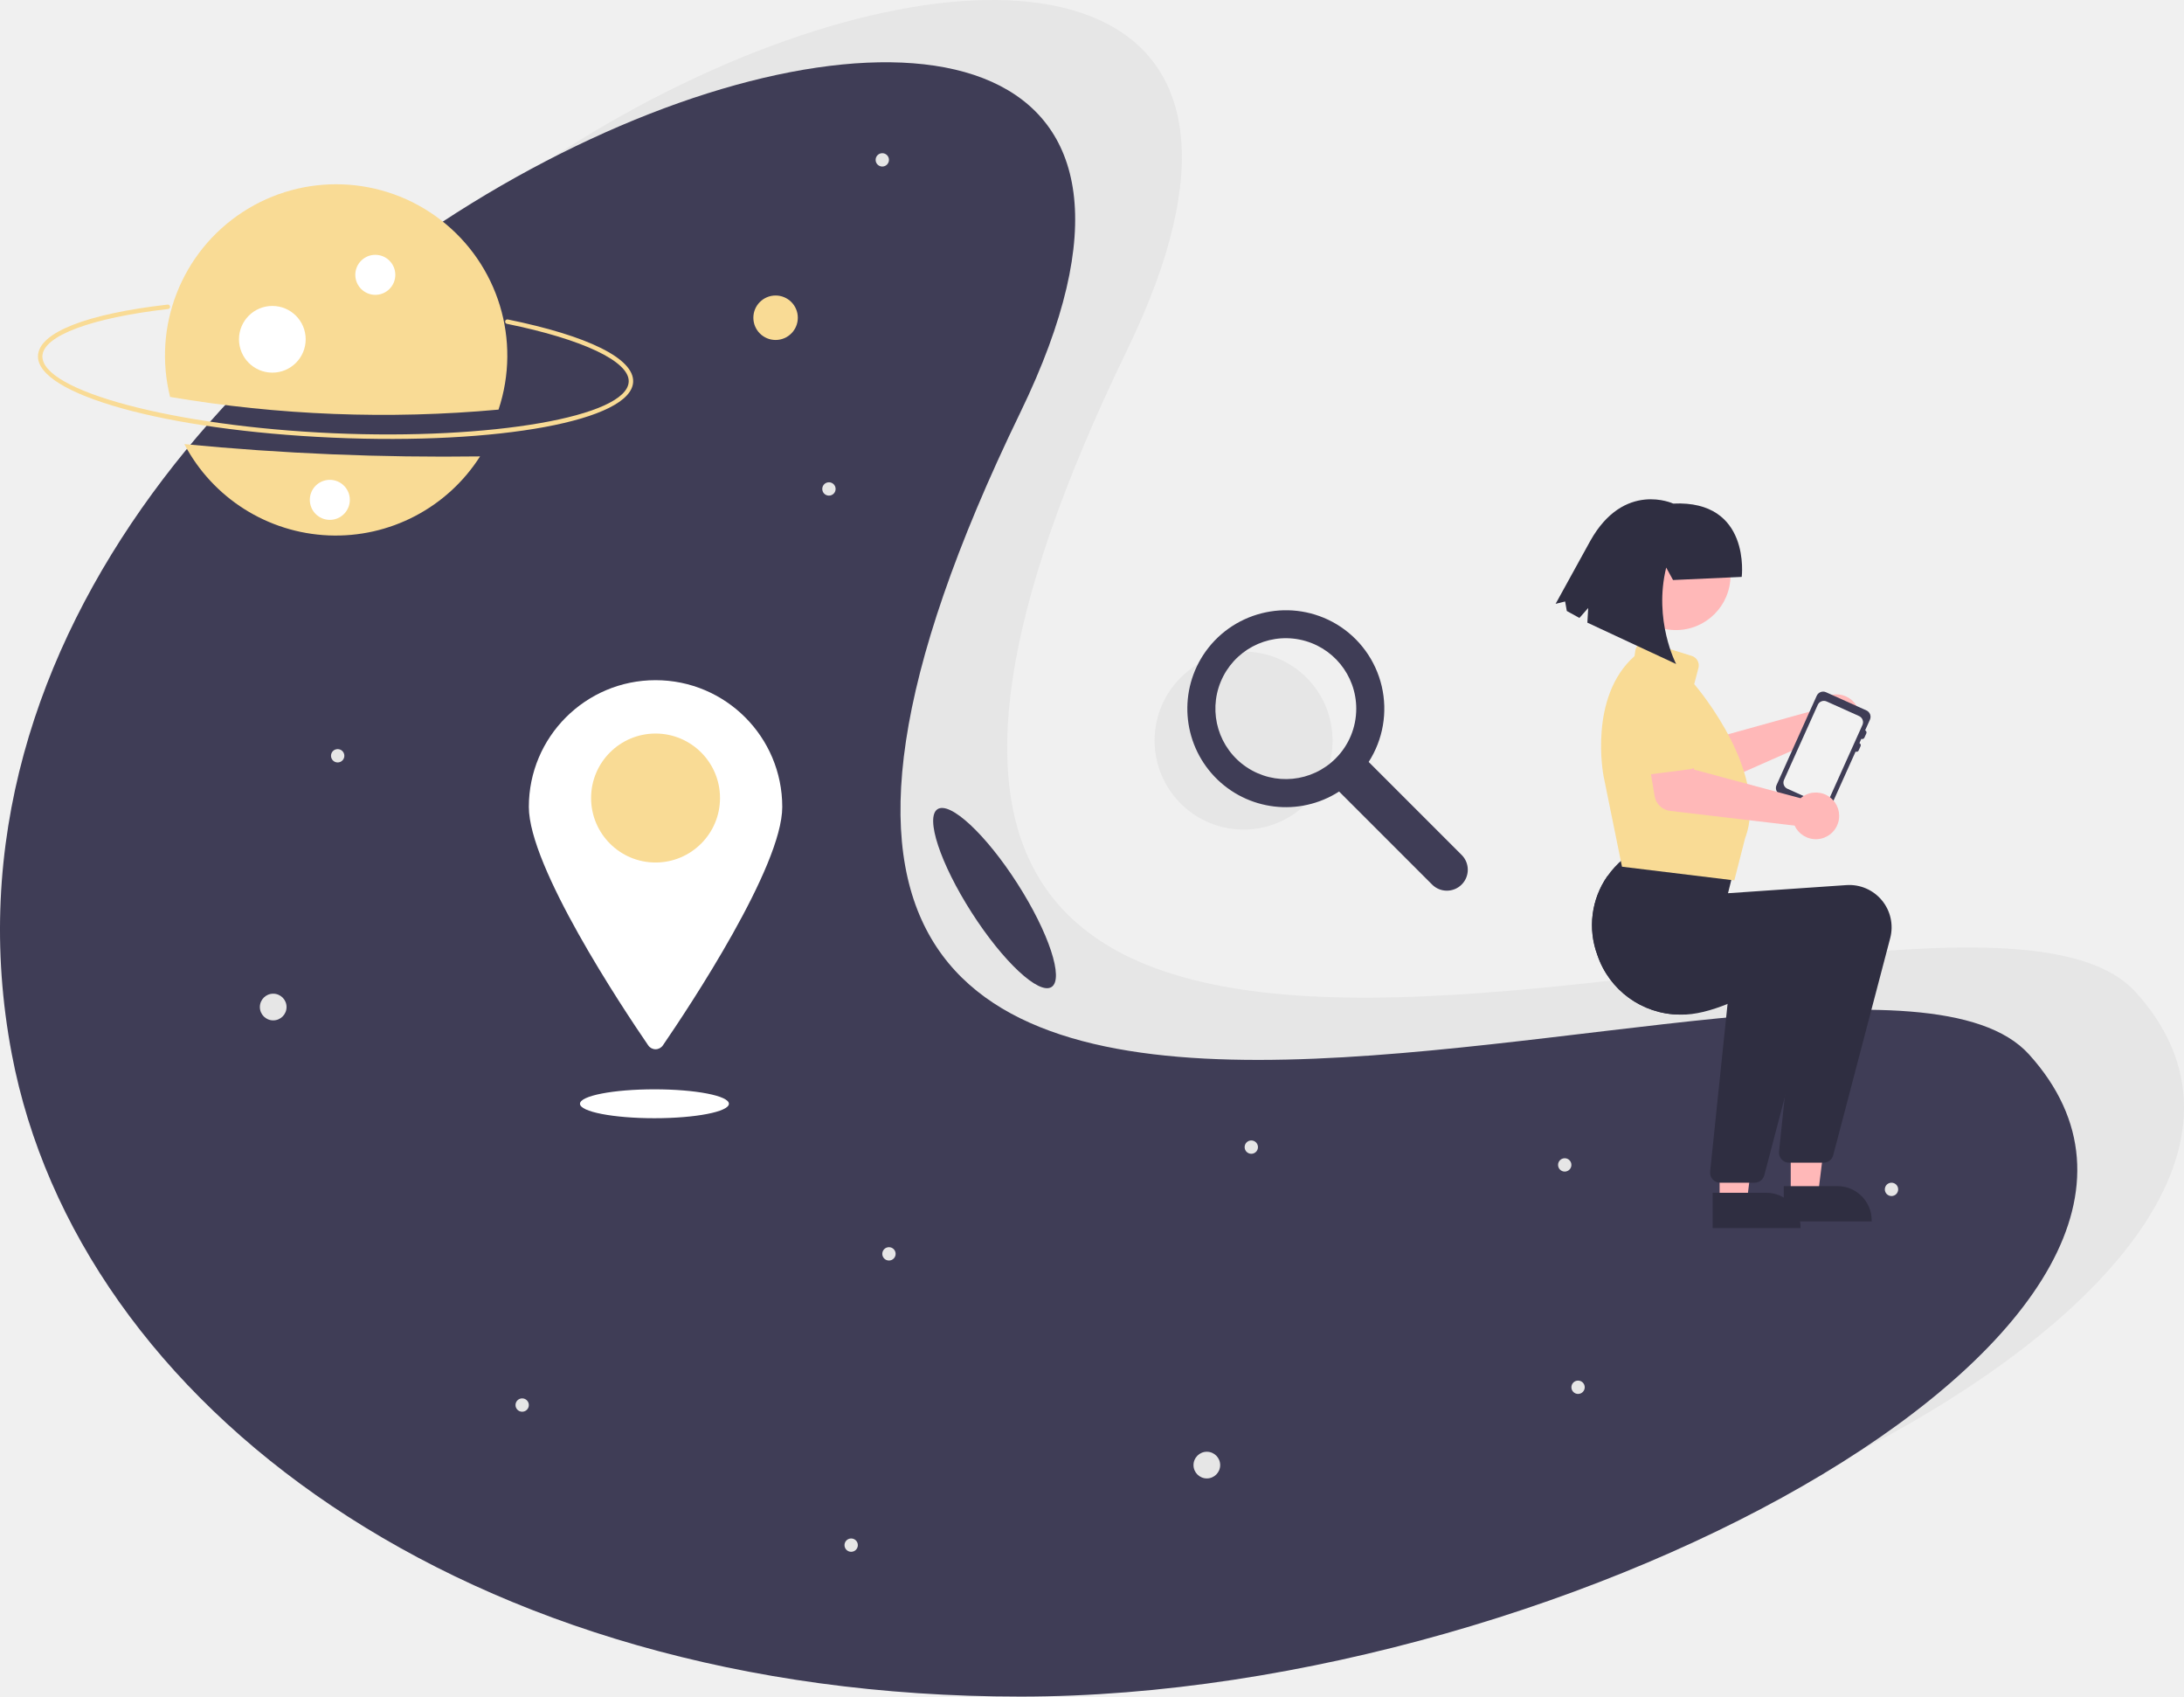
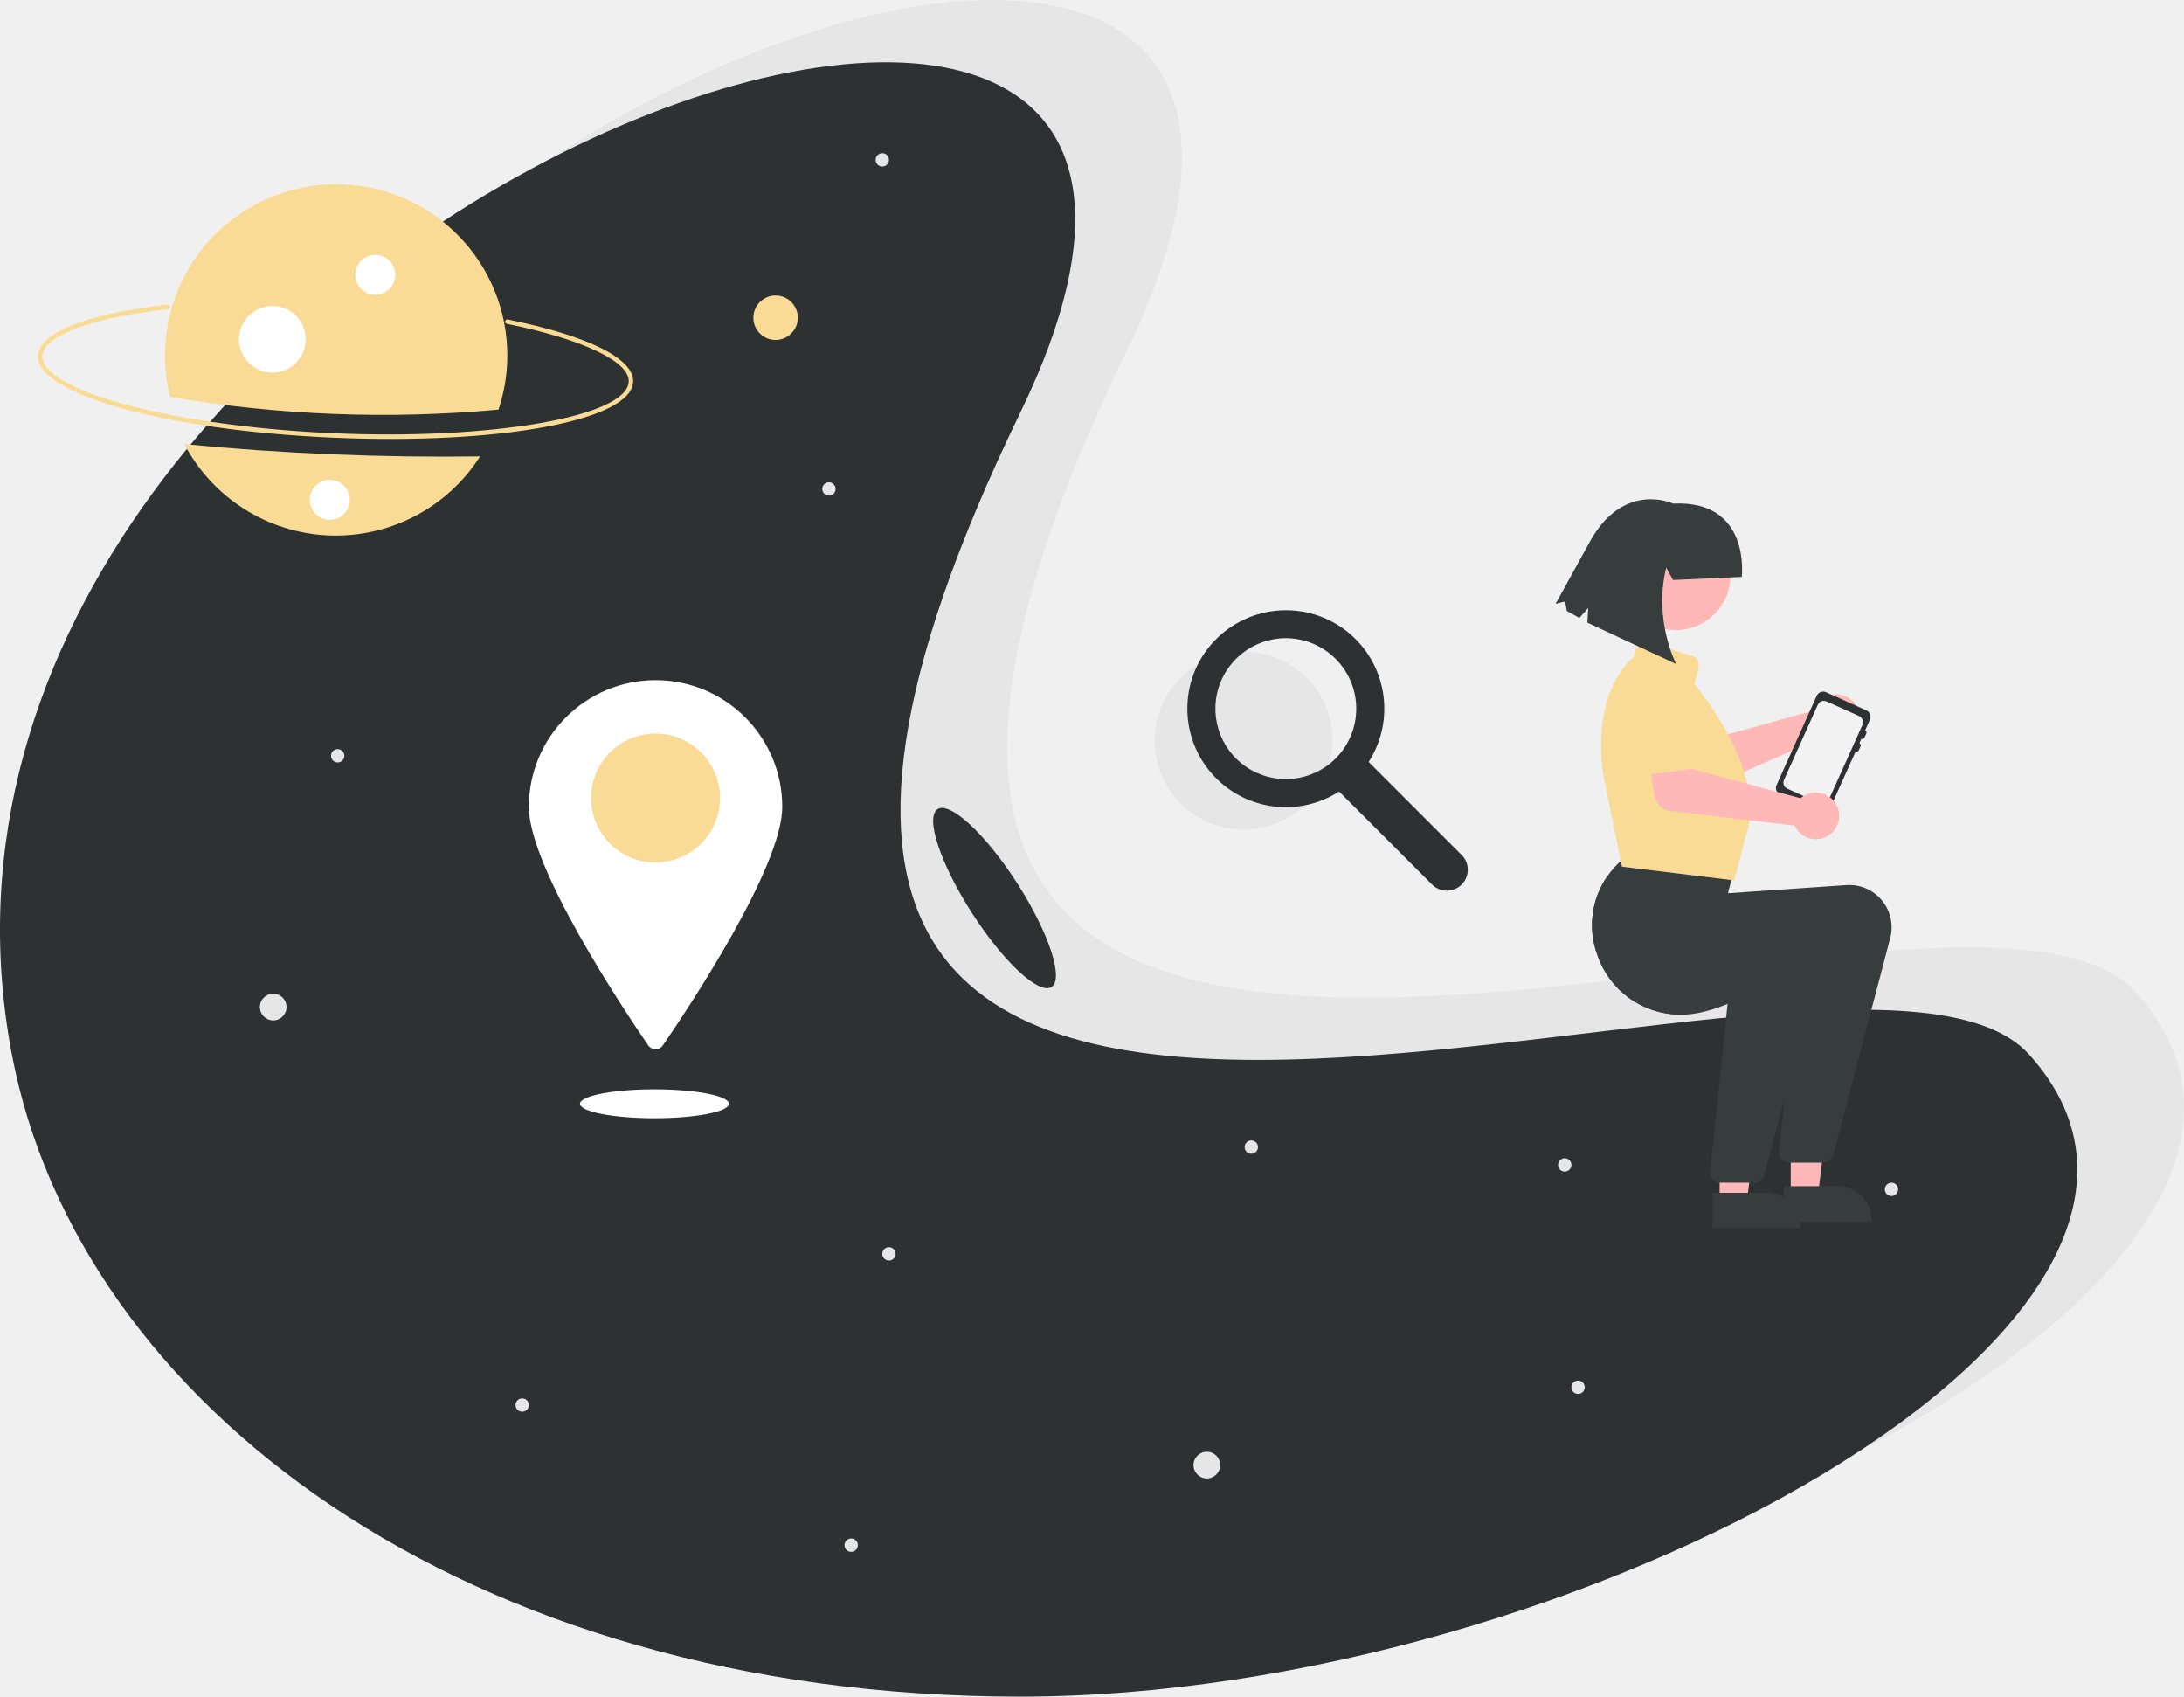
<svg xmlns="http://www.w3.org/2000/svg" data-name="Layer 1" width="982.487" height="763.014" viewBox="0 0 982.487 763.014">
  <circle cx="559.433" cy="333.061" r="40.03" fill="#e6e6e6" />
-   <path d="M766.295,452.995l-41.832-41.832a44.307,44.307,0,0,0-14.426-61.926,44.458,44.458,0,0,0-58.914,12.238,44.307,44.307,0,0,0,60.033,62.995l41.832,41.832A9.409,9.409,0,0,0,766.295,452.995ZM709.594,409.601a31.684,31.684,0,1,1,9.28-22.404A31.586,31.586,0,0,1,709.594,409.601Z" transform="translate(-108.7563 -68.49293)" fill="#3f3d56" />
+   <path d="M766.295,452.995l-41.832-41.832a44.307,44.307,0,0,0-14.426-61.926,44.458,44.458,0,0,0-58.914,12.238,44.307,44.307,0,0,0,60.033,62.995l41.832,41.832A9.409,9.409,0,0,0,766.295,452.995ZM709.594,409.601a31.684,31.684,0,1,1,9.28-22.404A31.586,31.586,0,0,1,709.594,409.601Z" transform="translate(-108.7563 -68.49293)" fill="#2D3132" />
  <path d="M1069.529,514.699C1176.509,633.007,866.392,803.507,615.809,803.507S191.863,671.4,162.09,514.699C89.9,134.752,777.167-106.741,615.809,225.891,380.612,710.739,985.28,421.528,1069.529,514.699Z" transform="translate(-108.7563 -68.49293)" fill="#e6e6e6" />
-   <path d="M1021.529,542.699C1128.509,661.007,818.392,831.507,567.809,831.507S143.863,699.4,114.09,542.699C41.9,162.752,729.167-78.741,567.809,253.891,332.612,738.739,937.28,449.528,1021.529,542.699Z" transform="translate(-108.7563 -68.49293)" fill="#3f3d56" />
+   <path d="M1021.529,542.699C1128.509,661.007,818.392,831.507,567.809,831.507S143.863,699.4,114.09,542.699C41.9,162.752,729.167-78.741,567.809,253.891,332.612,738.739,937.28,449.528,1021.529,542.699Z" transform="translate(-108.7563 -68.49293)" fill="#2D3132" />
  <path d="M258.35,265.318c-75.067-3.305-133.271-19.498-132.507-36.864.458-10.412,21.703-18.784,58.287-22.97a1,1,0,1,1,.227,1.987c-34.462,3.943-56.117,12.017-56.516,21.071-.691,15.705,59.114,31.631,130.597,34.778s132.456-7.461,133.148-23.166c.4-9.092-20.597-19.066-54.798-26.028a1,1,0,1,1,.399-1.96c36.301,7.391,56.857,17.624,56.397,28.076C392.82,257.609,333.418,268.623,258.35,265.318Z" transform="translate(-108.7563 -68.49293)" fill="#f9db95" />
  <path d="M191.679,268.227a76.983,76.983,0,0,0,133.036,5.522A1211.976,1211.976,0,0,1,191.679,268.227Z" transform="translate(-108.7563 -68.49293)" fill="#f9db95" />
  <path d="M333.019,252.713a76.997,76.997,0,1,0-147.749-5.706A572.233,572.233,0,0,0,333.019,252.713Z" transform="translate(-108.7563 -68.49293)" fill="#f9db95" />
  <circle cx="168.834" cy="123.601" r="9" fill="#fff" />
  <circle cx="122.513" cy="152.591" r="15" fill="#fff" />
  <circle cx="348.905" cy="142.898" r="10" fill="#f9db95" />
  <circle cx="122.905" cy="452.898" r="6" fill="#e6e6e6" />
  <circle cx="542.905" cy="658.898" r="6" fill="#e6e6e6" />
  <circle cx="151.905" cy="339.898" r="3" fill="#e6e6e6" />
  <circle cx="399.905" cy="563.898" r="3" fill="#e6e6e6" />
  <circle cx="850.905" cy="534.898" r="3" fill="#e6e6e6" />
  <circle cx="709.905" cy="623.898" r="3" fill="#e6e6e6" />
  <circle cx="562.905" cy="515.898" r="3" fill="#e6e6e6" />
  <circle cx="372.905" cy="219.898" r="3" fill="#e6e6e6" />
  <circle cx="396.905" cy="71.898" r="3" fill="#e6e6e6" />
  <circle cx="382.905" cy="694.898" r="3" fill="#e6e6e6" />
  <circle cx="234.905" cy="631.898" r="3" fill="#e6e6e6" />
  <circle cx="703.905" cy="523.898" r="3" fill="#e6e6e6" />
  <circle cx="148.374" cy="224.799" r="9" fill="#fff" />
  <path d="M460.661,431.391c0,26.88-41.559,89.516-53.705,107.247a3.992,3.992,0,0,1-6.591,0c-12.145-17.731-53.705-80.366-53.705-107.247a57,57,0,1,1,114,0Z" transform="translate(-108.7563 -68.49293)" fill="#fff" />
  <circle cx="294.905" cy="358.898" r="29" fill="#f9db95" />
  <ellipse cx="294.405" cy="496.398" rx="33.5" ry="6.5" fill="#fff" />
  <path d="M925.61,386.412a10.527,10.527,0,0,0-.641,1.529l-47.783,13.277-8.611-8.427L854.159,404.124,867.953,420.523a8,8,0,0,0,9.353,2.169l51.616-22.785a10.497,10.497,0,1,0-3.313-13.495Z" transform="translate(-108.7563 -68.49293)" fill="#ffb8b8" />
  <path d="M875.502,401.996l-17.935,13.96a4.5,4.5,0,0,1-6.682-1.337L839.738,394.891a12.497,12.497,0,0,1,19.769-15.294l16.338,15.594a4.5,4.5,0,0,1-.344,6.805Z" transform="translate(-108.7563 -68.49293)" fill="#f9db95" />
-   <path d="M930.192,379.81l18.188,8.183a3.149,3.149,0,0,1,1.58,4.164l-2.153,4.786a1.053,1.053,0,0,1,.527,1.388l-.861,1.915a1.053,1.053,0,0,1-1.388.527l-.861,1.915a1.053,1.053,0,0,1,.527,1.388l-.861,1.915a1.053,1.053,0,0,1-1.388.527L931.871,432.362a3.149,3.149,0,0,1-4.164,1.58l-18.188-8.183a3.149,3.149,0,0,1-1.58-4.164l18.089-40.205A3.149,3.149,0,0,1,930.192,379.81Z" transform="translate(-108.7563 -68.49293)" fill="#3f3d56" />
+   <path d="M930.192,379.81l18.188,8.183a3.149,3.149,0,0,1,1.58,4.164l-2.153,4.786a1.053,1.053,0,0,1,.527,1.388l-.861,1.915a1.053,1.053,0,0,1-1.388.527l-.861,1.915a1.053,1.053,0,0,1,.527,1.388l-.861,1.915a1.053,1.053,0,0,1-1.388.527L931.871,432.362a3.149,3.149,0,0,1-4.164,1.58l-18.188-8.183a3.149,3.149,0,0,1-1.58-4.164l18.089-40.205A3.149,3.149,0,0,1,930.192,379.81Z" transform="translate(-108.7563 -68.49293)" fill="#2D3132" />
  <path d="M912.821,423.212l14.591,6.571a3.034,3.034,0,0,0,3.999-1.512l6.739-14.99,2.341-5.196,6.099-13.562a3.026,3.026,0,0,0-1.511-3.989l-4.587-2.068L930.477,383.964a3.021,3.021,0,0,0-3.989,1.522L920.589,398.597l-6.718,14.927-2.561,5.7A3.022,3.022,0,0,0,912.821,423.212Z" transform="translate(-108.7563 -68.49293)" fill="#f2f2f2" />
  <polygon points="773.577 540.443 785.837 540.442 791.67 493.154 773.575 493.155 773.577 540.443" fill="#ffb8b8" />
-   <path d="M879.207,604.933l24.144-.001h.001a15.386,15.386,0,0,1,15.386,15.386v.5l-39.531.001Z" transform="translate(-108.7563 -68.49293)" fill="#2f2e41" />
+   <path d="M879.207,604.933l24.144-.001h.001a15.386,15.386,0,0,1,15.386,15.386v.5l-39.531.001Z" transform="translate(-108.7563 -68.49293)" fill="#373c3d" />
  <polygon points="805.577 537.443 817.837 537.442 823.67 490.154 805.575 490.155 805.577 537.443" fill="#ffb8b8" />
-   <path d="M911.207,601.933l24.144-.001h.001a15.386,15.386,0,0,1,15.386,15.386v.5l-39.531.001Z" transform="translate(-108.7563 -68.49293)" fill="#2f2e41" />
-   <path d="M827.341,497.971a39.41,39.41,0,0,0,36.9,26.81l.62.01c6.33.18,13.76-1.86,21.05-4.79,14.4-5.79,28.23-15.06,31.9-17.61l-6.22,59.79-2.52,24.24a4.514,4.514,0,0,0,4.48,4.97h15.53a4.505,4.505,0,0,0,4.36-3.36l25.64-97.65a19.032,19.032,0,0,0-19.71-23.83l-53.26,3.65,3.72-14.88-47.54-3.16-.14.1c-1.14.83-2.25,1.7-3.31,2.61a40.271,40.271,0,0,0-6.99,7.66A38.487,38.487,0,0,0,827.341,497.971Z" transform="translate(-108.7563 -68.49293)" fill="#2f2e41" />
-   <path d="M827.341,497.971a39.41,39.41,0,0,0,36.9,26.81,196.146,196.146,0,0,0,22.57-13.39l-.9,8.61-7.84,75.42a4.514,4.514,0,0,0,4.48,4.97h15.53a4.505,4.505,0,0,0,4.36-3.36l9.15-34.85,16.49-62.8a19.032,19.032,0,0,0-19.71-23.83l-53.26,3.65,3.72-14.88-26.98-1.79A38.487,38.487,0,0,0,827.341,497.971Z" transform="translate(-108.7563 -68.49293)" fill="#2f2e41" />
+   <path d="M911.207,601.933l24.144-.001h.001a15.386,15.386,0,0,1,15.386,15.386v.5l-39.531.001Z" transform="translate(-108.7563 -68.49293)" fill="#373c3d" />
+   <path d="M827.341,497.971a39.41,39.41,0,0,0,36.9,26.81l.62.01c6.33.18,13.76-1.86,21.05-4.79,14.4-5.79,28.23-15.06,31.9-17.61l-6.22,59.79-2.52,24.24a4.514,4.514,0,0,0,4.48,4.97h15.53a4.505,4.505,0,0,0,4.36-3.36l25.64-97.65a19.032,19.032,0,0,0-19.71-23.83l-53.26,3.65,3.72-14.88-47.54-3.16-.14.1c-1.14.83-2.25,1.7-3.31,2.61a40.271,40.271,0,0,0-6.99,7.66A38.487,38.487,0,0,0,827.341,497.971Z" transform="translate(-108.7563 -68.49293)" fill="#373c3d" />
+   <path d="M827.341,497.971a39.41,39.41,0,0,0,36.9,26.81,196.146,196.146,0,0,0,22.57-13.39l-.9,8.61-7.84,75.42a4.514,4.514,0,0,0,4.48,4.97h15.53a4.505,4.505,0,0,0,4.36-3.36l9.15-34.85,16.49-62.8a19.032,19.032,0,0,0-19.71-23.83l-53.26,3.65,3.72-14.88-26.98-1.79A38.487,38.487,0,0,0,827.341,497.971Z" transform="translate(-108.7563 -68.49293)" fill="#373c3d" />
  <path d="M838.774,458.321l-.358-.043-8.295-40.785c-.071-.354-6.852-35.533,13.937-53.924l.362-2.517a4.5,4.5,0,0,1,5.787-3.658l19.585,6.075a4.491,4.491,0,0,1,3.019,5.442l-1.904,7.242c2.64,3.1,33.715,40.512,22.89,69.335L888.949,464.439Z" transform="translate(-108.7563 -68.49293)" fill="#f9db95" />
  <path d="M920.094,426.49a10.526,10.526,0,0,0-1.329.99l-47.897-12.858-3.131-11.634-18.175,2.431,3.542,21.134a8,8,0,0,0,6.951,6.622l56.032,6.619a10.497,10.497,0,1,0,4.008-13.305Z" transform="translate(-108.7563 -68.49293)" fill="#ffb8b8" />
  <path d="M869.022,414.436,846.481,417.34a4.5,4.5,0,0,1-5.074-4.548l.43-22.655a12.497,12.497,0,0,1,24.799-3.121l6.142,21.734a4.5,4.5,0,0,1-3.756,5.686Z" transform="translate(-108.7563 -68.49293)" fill="#f9db95" />
  <circle cx="753.921" cy="258.804" r="24.561" fill="#ffb8b8" />
-   <path d="M861.385,329.348l-3.075-5.6c-5.825,23.732,4.464,43.373,4.464,43.373l-39.932-18.601.38-6.6-3.951,4.484-5.677-3.129-.75-4.281-4.286,1.062,15.644-28.387c15.182-27.013,37.255-16.7,37.255-16.7,35.115-1.669,30.827,32.975,30.827,32.975Z" transform="translate(-108.7563 -68.49293)" fill="#2f2e41" />
-   <ellipse cx="556.161" cy="472.391" rx="12.179" ry="47.5" transform="translate(-275.7517 306.3624) rotate(-32.66242)" fill="#3f3d56" />
+   <path d="M861.385,329.348l-3.075-5.6c-5.825,23.732,4.464,43.373,4.464,43.373l-39.932-18.601.38-6.6-3.951,4.484-5.677-3.129-.75-4.281-4.286,1.062,15.644-28.387c15.182-27.013,37.255-16.7,37.255-16.7,35.115-1.669,30.827,32.975,30.827,32.975Z" transform="translate(-108.7563 -68.49293)" fill="#373c3d" />
+   <ellipse cx="556.161" cy="472.391" rx="12.179" ry="47.5" transform="translate(-275.7517 306.3624) rotate(-32.66242)" fill="#2D3132" />
</svg>
